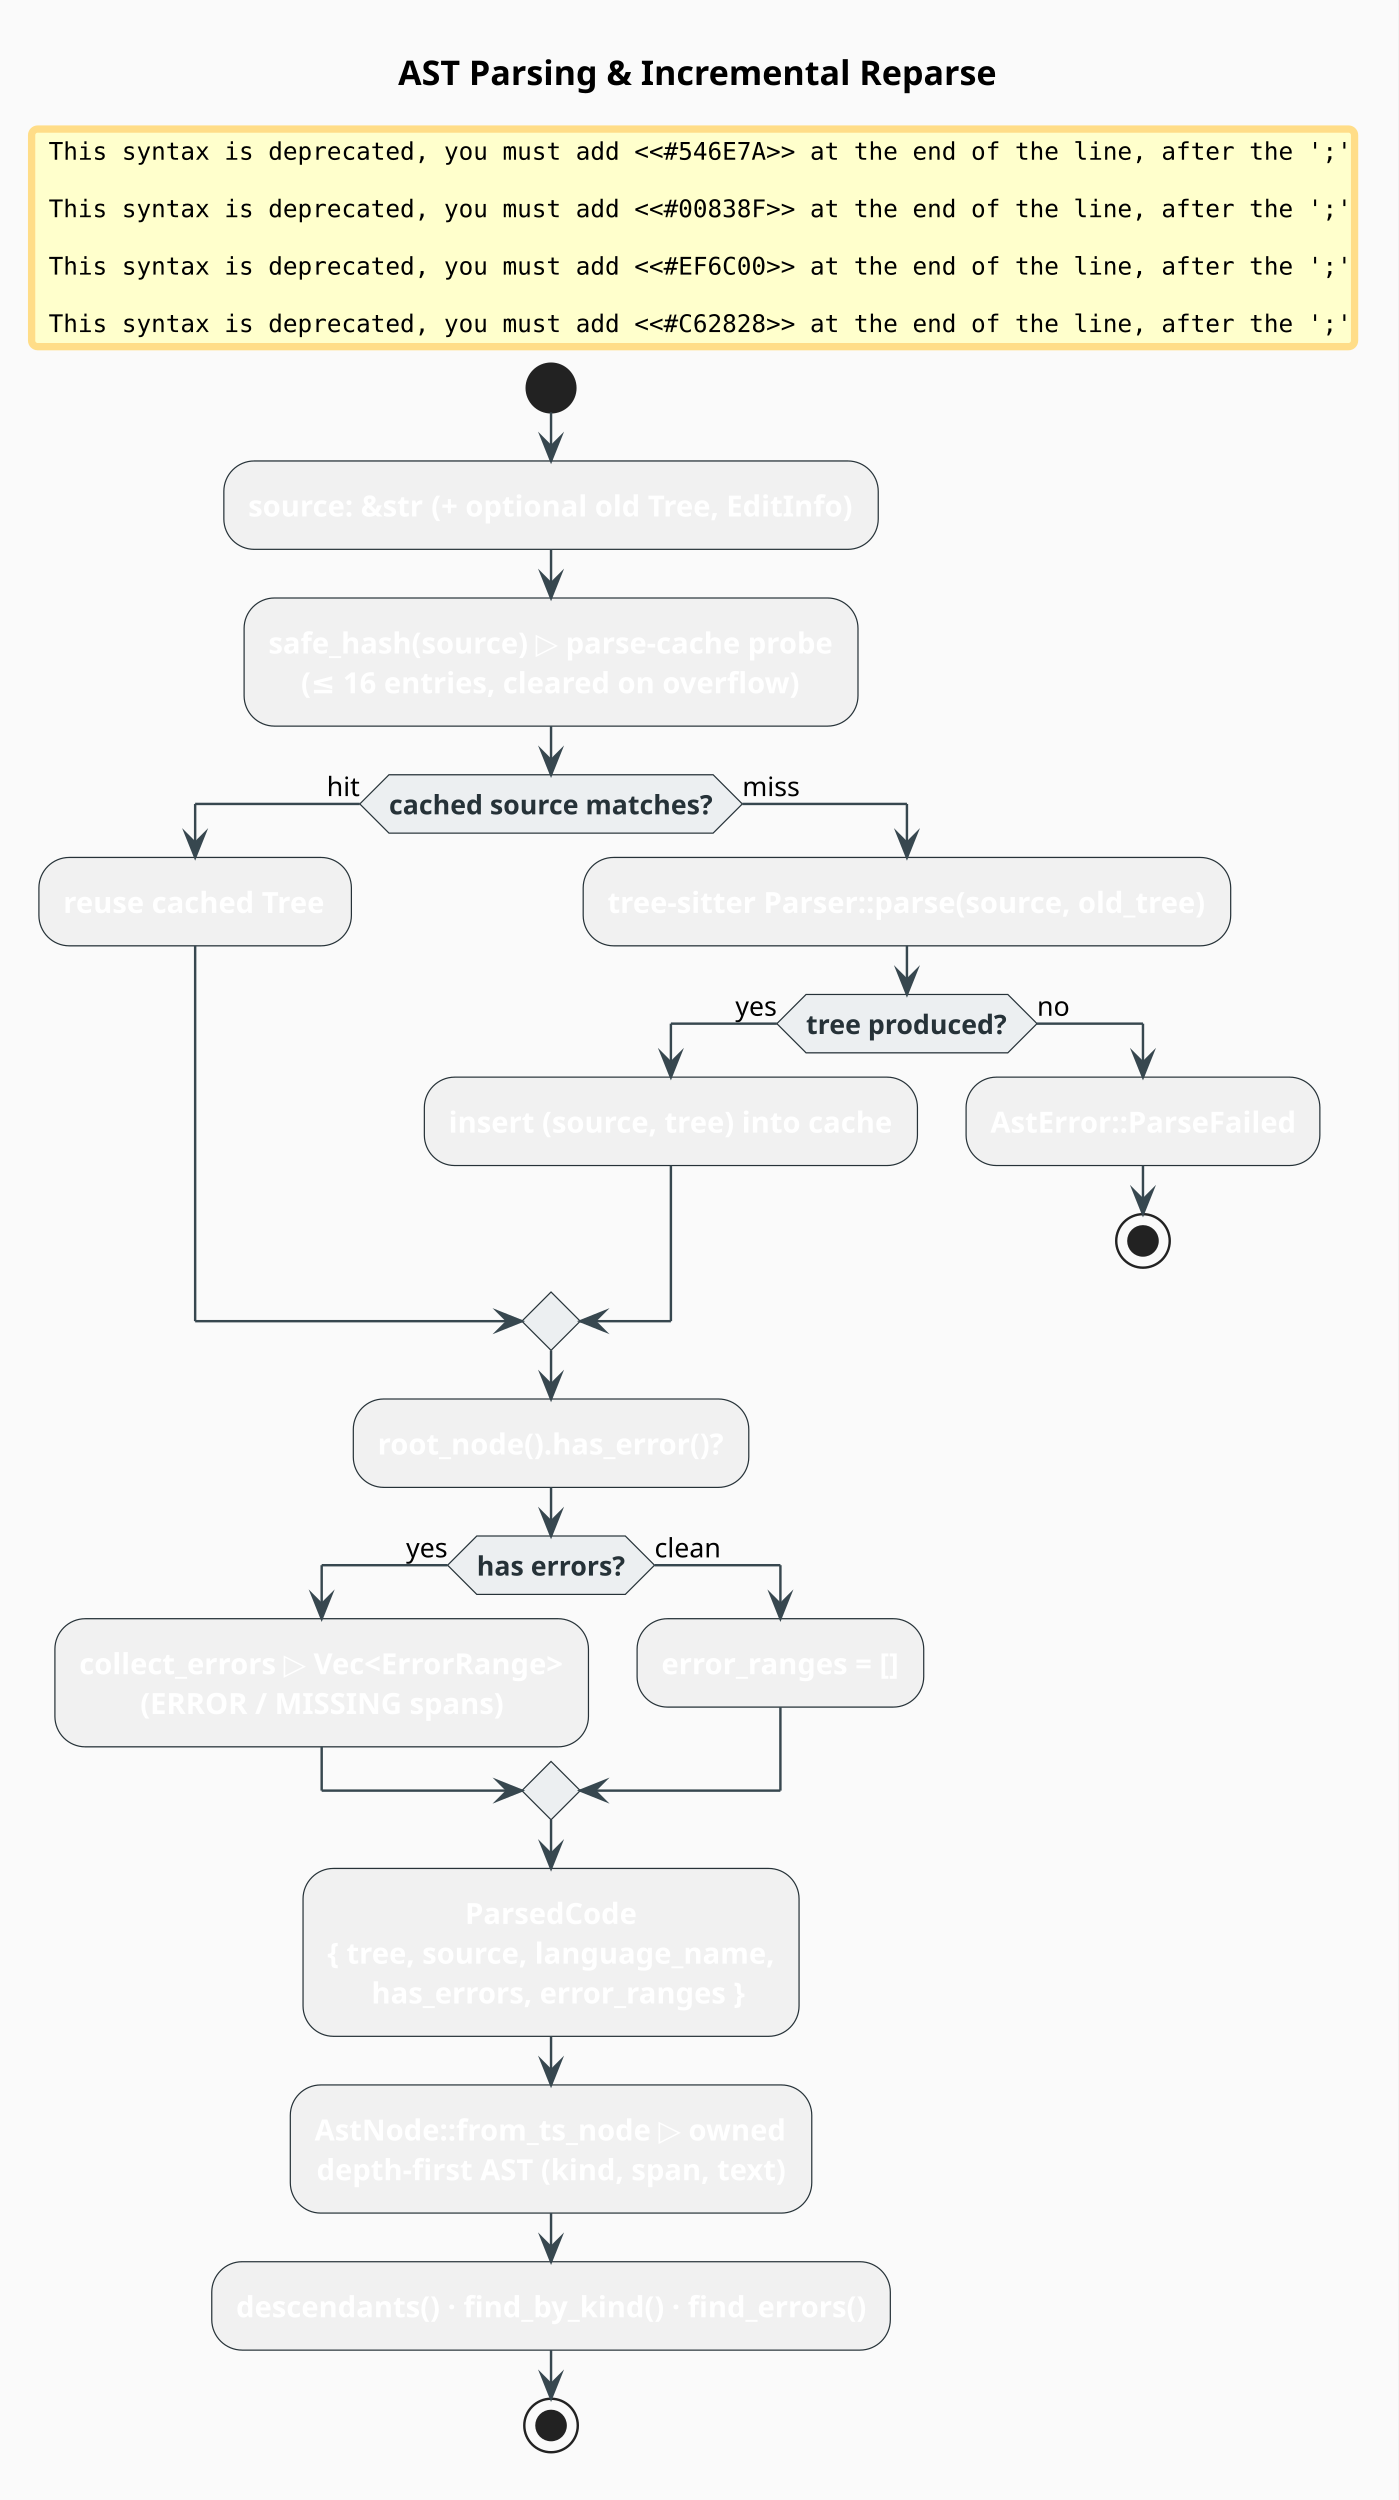
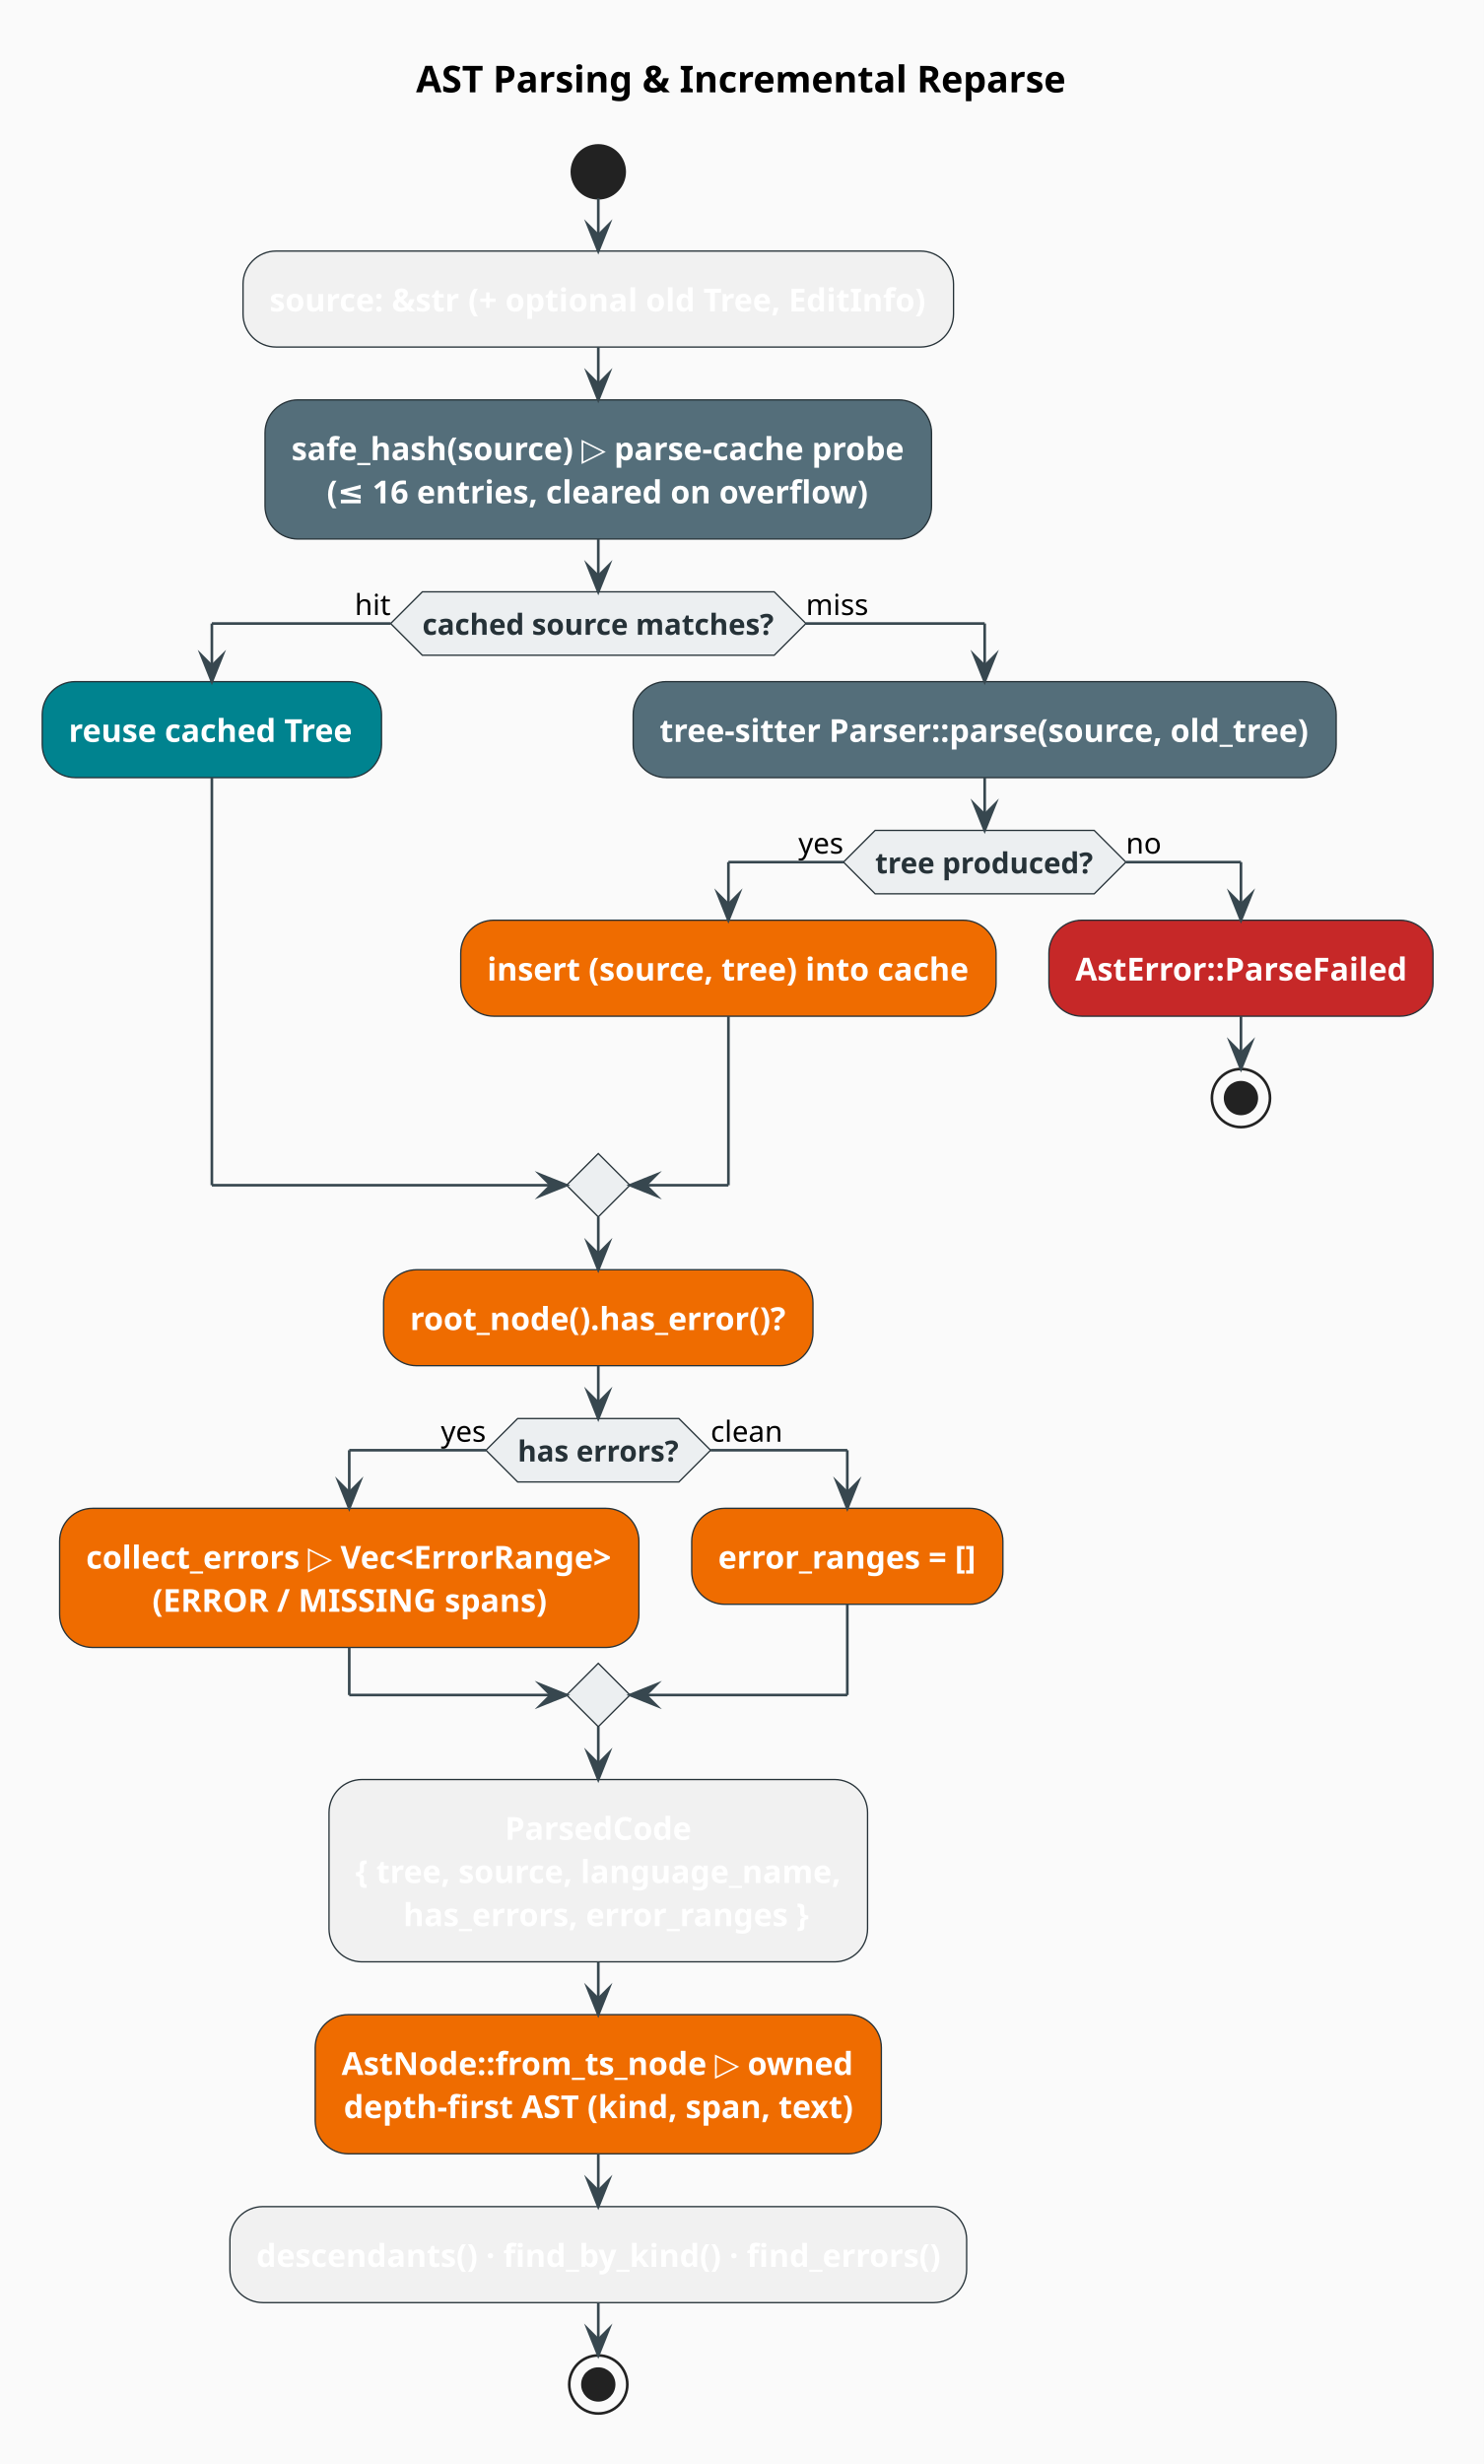
- <svg xmlns="http://www.w3.org/2000/svg" contentStyleType="text/css" data-diagram-type="ACTIVITY" height="1028px" preserveAspectRatio="none" style="width:575px;height:1028px;background:#FAFAFA;" version="1.1" viewBox="0 0 575 1028" width="575px" zoomAndPan="magnify">
+ <svg xmlns="http://www.w3.org/2000/svg" contentStyleType="text/css" data-diagram-type="ACTIVITY" height="933px" preserveAspectRatio="none" style="width:562px;height:933px;background:#FAFAFA;" version="1.1" viewBox="0 0 562 933" width="562px" zoomAndPan="magnify">
  <defs />
  <g>
-     <rect fill="#FAFAFA" height="1028" style="stroke:none;stroke-width:1;" width="575" x="0" y="0" />
+     <rect fill="#FAFAFA" height="933" style="stroke:none;stroke-width:1;" width="562" x="0" y="0" />
    <g class="title" data-source-line="16">
-       <text fill="#000000" font-family="sans-serif" font-size="14" font-weight="700" lengthAdjust="spacing" textLength="245.587" x="163.707" y="34.966">AST Parsing &amp; Incremental Reparse</text>
+       <text fill="#000000" font-family="sans-serif" font-size="14" font-weight="700" lengthAdjust="spacing" textLength="245.587" x="157.57" y="34.966">AST Parsing &amp; Incremental Reparse</text>
    </g>
-     <rect fill="#FFFFCC" height="89.48" rx="2.5" ry="2.5" style="stroke:#FFDD88;stroke-width:3;" width="544" x="13" y="53.068" />
-     <text fill="#000000" font-family="monospace" font-size="10" lengthAdjust="spacing" textLength="534" x="20" y="65.688">This syntax is deprecated, you must add &lt;&lt;#546E7A&gt;&gt; at the end of the line, after the ';'</text>
-     <text fill="#000000" font-family="monospace" font-size="10" lengthAdjust="spacing" textLength="534" x="20" y="89.308">This syntax is deprecated, you must add &lt;&lt;#00838F&gt;&gt; at the end of the line, after the ';'</text>
-     <text fill="#000000" font-family="monospace" font-size="10" lengthAdjust="spacing" textLength="534" x="20" y="112.928">This syntax is deprecated, you must add &lt;&lt;#EF6C00&gt;&gt; at the end of the line, after the ';'</text>
-     <text fill="#000000" font-family="monospace" font-size="10" lengthAdjust="spacing" textLength="534" x="20" y="136.548">This syntax is deprecated, you must add &lt;&lt;#C62828&gt;&gt; at the end of the line, after the ';'</text>
-     <ellipse cx="226.589" cy="159.548" fill="#222222" rx="10" ry="10" style="stroke:#222222;stroke-width:1;" />
-     <rect fill="#F1F1F1" height="36.344" rx="12.5" ry="12.5" style="stroke:#263238;stroke-width:0.5;" width="269.086" x="92.046" y="189.548" />
-     <text fill="#FFFFFF" font-family="sans-serif" font-size="12" font-weight="700" lengthAdjust="spacing" textLength="72.132" x="102.046" y="212.376">source: &amp;str</text>
-     <text fill="#FFFFFF" font-family="sans-serif" font-size="12" font-weight="700" lengthAdjust="spacing" textLength="173.833" x="177.299" y="212.376">(+ optional old Tree, EditInfo)</text>
-     <rect fill="#F1F1F1" height="52.688" rx="12.5" ry="12.5" style="stroke:#263238;stroke-width:0.5;" width="252.43" x="100.374" y="245.892" />
-     <text fill="#FFFFFF" font-family="sans-serif" font-size="12" font-weight="700" lengthAdjust="spacing" textLength="232.43" x="110.374" y="268.72">safe_hash(source) ▷ parse-cache probe</text>
-     <text fill="#FFFFFF" font-family="sans-serif" font-size="12" font-weight="700" lengthAdjust="spacing" textLength="205.656" x="123.761" y="285.064">(≤ 16 entries, cleared on overflow)</text>
-     <polygon fill="#ECEFF1" points="159.946,318.58,293.232,318.58,305.232,330.58,293.232,342.58,159.946,342.58,147.946,330.58,159.946,318.58" style="stroke:#263238;stroke-width:0.5;stroke-linejoin:miter;stroke-miterlimit:10;" />
-     <text fill="#263238" font-family="sans-serif" font-size="11" font-weight="700" lengthAdjust="spacing" textLength="133.286" x="159.946" y="334.848">cached source matches?</text>
-     <text fill="#000000" font-family="sans-serif" font-size="11" lengthAdjust="spacing" textLength="13.607" x="134.339" y="327.357">hit</text>
-     <text fill="#000000" font-family="sans-serif" font-size="11" lengthAdjust="spacing" textLength="23.661" x="305.232" y="327.357">miss</text>
-     <rect fill="#F1F1F1" height="36.344" rx="12.5" ry="12.5" style="stroke:#263238;stroke-width:0.5;" width="128.493" x="16" y="352.58" />
-     <text fill="#FFFFFF" font-family="sans-serif" font-size="12" font-weight="700" lengthAdjust="spacing" textLength="108.493" x="26" y="375.408">reuse cached Tree</text>
-     <rect fill="#F1F1F1" height="36.344" rx="12.5" ry="12.5" style="stroke:#263238;stroke-width:0.5;" width="266.254" x="239.805" y="352.58" />
-     <text fill="#FFFFFF" font-family="sans-serif" font-size="12" font-weight="700" lengthAdjust="spacing" textLength="246.254" x="249.805" y="375.408">tree-sitter Parser::parse(source, old_tree)</text>
-     <polygon fill="#ECEFF1" points="331.446,408.924,414.418,408.924,426.418,420.924,414.418,432.924,331.446,432.924,319.446,420.924,331.446,408.924" style="stroke:#263238;stroke-width:0.5;stroke-linejoin:miter;stroke-miterlimit:10;" />
-     <text fill="#263238" font-family="sans-serif" font-size="11" font-weight="700" lengthAdjust="spacing" textLength="82.972" x="331.446" y="425.192">tree produced?</text>
-     <text fill="#000000" font-family="sans-serif" font-size="11" lengthAdjust="spacing" textLength="17.083" x="302.363" y="417.701">yes</text>
-     <text fill="#000000" font-family="sans-serif" font-size="11" lengthAdjust="spacing" textLength="13.453" x="426.418" y="417.701">no</text>
-     <rect fill="#F1F1F1" height="36.344" rx="12.5" ry="12.5" style="stroke:#263238;stroke-width:0.5;" width="202.761" x="174.493" y="442.924" />
-     <text fill="#FFFFFF" font-family="sans-serif" font-size="12" font-weight="700" lengthAdjust="spacing" textLength="182.761" x="184.493" y="465.752">insert (source, tree) into cache</text>
-     <rect fill="#F1F1F1" height="36.344" rx="12.5" ry="12.5" style="stroke:#263238;stroke-width:0.5;" width="145.473" x="397.254" y="442.924" />
-     <text fill="#FFFFFF" font-family="sans-serif" font-size="12" font-weight="700" lengthAdjust="spacing" textLength="125.473" x="407.254" y="465.752">AstError::ParseFailed</text>
-     <ellipse cx="469.99" cy="510.268" fill="none" rx="11" ry="11" style="stroke:#222222;stroke-width:1;" />
-     <ellipse cx="469.99" cy="510.268" fill="#222222" rx="6" ry="6" style="stroke:#222222;stroke-width:1;" />
-     <polygon fill="#ECEFF1" points="226.589,531.268,238.589,543.268,226.589,555.268,214.589,543.268,226.589,531.268" style="stroke:#263238;stroke-width:0.5;stroke-linejoin:miter;stroke-miterlimit:10;" />
-     <rect fill="#F1F1F1" height="36.344" rx="12.5" ry="12.5" style="stroke:#263238;stroke-width:0.5;" width="162.621" x="145.279" y="575.268" />
-     <text fill="#FFFFFF" font-family="sans-serif" font-size="12" font-weight="700" lengthAdjust="spacing" textLength="142.621" x="155.279" y="598.096">root_node().has_error()?</text>
-     <polygon fill="#ECEFF1" points="196.048,631.613,257.13,631.613,269.13,643.613,257.13,655.613,196.048,655.613,184.048,643.613,196.048,631.613" style="stroke:#263238;stroke-width:0.5;stroke-linejoin:miter;stroke-miterlimit:10;" />
-     <text fill="#263238" font-family="sans-serif" font-size="11" font-weight="700" lengthAdjust="spacing" textLength="61.083" x="196.048" y="647.88">has errors?</text>
-     <text fill="#000000" font-family="sans-serif" font-size="11" lengthAdjust="spacing" textLength="17.083" x="166.965" y="640.39">yes</text>
-     <text fill="#000000" font-family="sans-serif" font-size="11" lengthAdjust="spacing" textLength="27.291" x="269.13" y="640.39">clean</text>
-     <rect fill="#F1F1F1" height="52.688" rx="12.5" ry="12.5" style="stroke:#263238;stroke-width:0.5;" width="219.394" x="22.579" y="665.613" />
-     <text fill="#FFFFFF" font-family="sans-serif" font-size="12" font-weight="700" lengthAdjust="spacing" textLength="199.394" x="32.579" y="688.441">collect_errors ▷ Vec&lt;ErrorRange&gt;</text>
-     <text fill="#FFFFFF" font-family="sans-serif" font-size="12" font-weight="700" lengthAdjust="spacing" textLength="149.245" x="57.653" y="704.785">(ERROR / MISSING spans)</text>
-     <rect fill="#F1F1F1" height="36.344" rx="12.5" ry="12.5" style="stroke:#263238;stroke-width:0.5;" width="117.861" x="261.973" y="665.613" />
-     <text fill="#FFFFFF" font-family="sans-serif" font-size="12" font-weight="700" lengthAdjust="spacing" textLength="97.861" x="271.973" y="688.441">error_ranges = []</text>
-     <polygon fill="#ECEFF1" points="226.589,724.301,238.589,736.301,226.589,748.301,214.589,736.301,226.589,724.301" style="stroke:#263238;stroke-width:0.5;stroke-linejoin:miter;stroke-miterlimit:10;" />
-     <rect fill="#F1F1F1" height="69.032" rx="12.5" ry="12.5" style="stroke:#263238;stroke-width:0.5;" width="203.961" x="124.609" y="768.301" />
-     <text fill="#FFFFFF" font-family="sans-serif" font-size="12" font-weight="700" lengthAdjust="spacing" textLength="70.728" x="191.225" y="791.129">ParsedCode</text>
-     <text fill="#FFFFFF" font-family="sans-serif" font-size="12" font-weight="700" lengthAdjust="spacing" textLength="183.961" x="134.608" y="807.473">{ tree, source, language_name,</text>
-     <text fill="#FFFFFF" font-family="sans-serif" font-size="12" font-weight="700" lengthAdjust="spacing" textLength="153.925" x="152.747" y="823.817">has_errors, error_ranges }</text>
-     <rect fill="#F1F1F1" height="52.688" rx="12.5" ry="12.5" style="stroke:#263238;stroke-width:0.5;" width="214.426" x="119.376" y="857.333" />
-     <text fill="#FFFFFF" font-family="sans-serif" font-size="12" font-weight="700" lengthAdjust="spacing" textLength="194.426" x="129.376" y="880.161">AstNode::from_ts_node ▷ owned</text>
-     <text fill="#FFFFFF" font-family="sans-serif" font-size="12" font-weight="700" lengthAdjust="spacing" textLength="192.829" x="130.174" y="896.505">depth-first AST (kind, span, text)</text>
-     <rect fill="#F1F1F1" height="36.344" rx="12.5" ry="12.5" style="stroke:#263238;stroke-width:0.5;" width="279.022" x="87.078" y="930.021" />
-     <text fill="#FFFFFF" font-family="sans-serif" font-size="12" font-weight="700" lengthAdjust="spacing" textLength="259.022" x="97.078" y="952.849">descendants() · find_by_kind() · find_errors()</text>
-     <ellipse cx="226.589" cy="997.365" fill="none" rx="11" ry="11" style="stroke:#222222;stroke-width:1;" />
-     <ellipse cx="226.589" cy="997.365" fill="#222222" rx="6" ry="6" style="stroke:#222222;stroke-width:1;" />
-     <line style="stroke:#37474F;stroke-width:1;" x1="226.589" x2="226.589" y1="169.548" y2="189.548" />
-     <polygon fill="#37474F" points="222.589,179.548,226.589,189.548,230.589,179.548,226.589,183.548" style="stroke:#37474F;stroke-width:1;stroke-linejoin:miter;stroke-miterlimit:10;" />
-     <line style="stroke:#37474F;stroke-width:1;" x1="226.589" x2="226.589" y1="225.892" y2="245.892" />
-     <polygon fill="#37474F" points="222.589,235.892,226.589,245.892,230.589,235.892,226.589,239.892" style="stroke:#37474F;stroke-width:1;stroke-linejoin:miter;stroke-miterlimit:10;" />
-     <line style="stroke:#37474F;stroke-width:1;" x1="469.99" x2="469.99" y1="479.268" y2="499.268" />
-     <polygon fill="#37474F" points="465.99,489.268,469.99,499.268,473.99,489.268,469.99,493.268" style="stroke:#37474F;stroke-width:1;stroke-linejoin:miter;stroke-miterlimit:10;" />
-     <line style="stroke:#37474F;stroke-width:1;" x1="319.446" x2="275.873" y1="420.924" y2="420.924" />
-     <line style="stroke:#37474F;stroke-width:1;" x1="275.873" x2="275.873" y1="420.924" y2="442.924" />
-     <polygon fill="#37474F" points="271.873,432.924,275.873,442.924,279.873,432.924,275.873,436.924" style="stroke:#37474F;stroke-width:1;stroke-linejoin:miter;stroke-miterlimit:10;" />
-     <line style="stroke:#37474F;stroke-width:1;" x1="426.418" x2="469.99" y1="420.924" y2="420.924" />
-     <line style="stroke:#37474F;stroke-width:1;" x1="469.99" x2="469.99" y1="420.924" y2="442.924" />
-     <polygon fill="#37474F" points="465.99,432.924,469.99,442.924,473.99,432.924,469.99,436.924" style="stroke:#37474F;stroke-width:1;stroke-linejoin:miter;stroke-miterlimit:10;" />
-     <line style="stroke:#37474F;stroke-width:1;" x1="275.873" x2="275.873" y1="479.268" y2="543.268" />
-     <line style="stroke:#37474F;stroke-width:1;" x1="275.873" x2="238.589" y1="543.268" y2="543.268" />
-     <polygon fill="#37474F" points="248.589,539.268,238.589,543.268,248.589,547.268,244.589,543.268" style="stroke:#37474F;stroke-width:1;stroke-linejoin:miter;stroke-miterlimit:10;" />
-     <line style="stroke:#37474F;stroke-width:1;" x1="372.932" x2="372.932" y1="388.924" y2="408.924" />
-     <polygon fill="#37474F" points="368.932,398.924,372.932,408.924,376.932,398.924,372.932,402.924" style="stroke:#37474F;stroke-width:1;stroke-linejoin:miter;stroke-miterlimit:10;" />
-     <line style="stroke:#37474F;stroke-width:1;" x1="147.946" x2="80.246" y1="330.58" y2="330.58" />
-     <line style="stroke:#37474F;stroke-width:1;" x1="80.246" x2="80.246" y1="330.58" y2="352.58" />
-     <polygon fill="#37474F" points="76.246,342.58,80.246,352.58,84.246,342.58,80.246,346.58" style="stroke:#37474F;stroke-width:1;stroke-linejoin:miter;stroke-miterlimit:10;" />
-     <line style="stroke:#37474F;stroke-width:1;" x1="305.232" x2="372.932" y1="330.58" y2="330.58" />
-     <line style="stroke:#37474F;stroke-width:1;" x1="372.932" x2="372.932" y1="330.58" y2="352.58" />
-     <polygon fill="#37474F" points="368.932,342.58,372.932,352.58,376.932,342.58,372.932,346.58" style="stroke:#37474F;stroke-width:1;stroke-linejoin:miter;stroke-miterlimit:10;" />
-     <line style="stroke:#37474F;stroke-width:1;" x1="80.246" x2="80.246" y1="388.924" y2="543.268" />
-     <line style="stroke:#37474F;stroke-width:1;" x1="80.246" x2="214.589" y1="543.268" y2="543.268" />
-     <polygon fill="#37474F" points="204.589,539.268,214.589,543.268,204.589,547.268,208.589,543.268" style="stroke:#37474F;stroke-width:1;stroke-linejoin:miter;stroke-miterlimit:10;" />
-     <line style="stroke:#37474F;stroke-width:1;" x1="226.589" x2="226.589" y1="298.58" y2="318.58" />
-     <polygon fill="#37474F" points="222.589,308.58,226.589,318.58,230.589,308.58,226.589,312.58" style="stroke:#37474F;stroke-width:1;stroke-linejoin:miter;stroke-miterlimit:10;" />
-     <line style="stroke:#37474F;stroke-width:1;" x1="226.589" x2="226.589" y1="555.268" y2="575.268" />
-     <polygon fill="#37474F" points="222.589,565.268,226.589,575.268,230.589,565.268,226.589,569.268" style="stroke:#37474F;stroke-width:1;stroke-linejoin:miter;stroke-miterlimit:10;" />
-     <line style="stroke:#37474F;stroke-width:1;" x1="184.048" x2="132.275" y1="643.613" y2="643.613" />
-     <line style="stroke:#37474F;stroke-width:1;" x1="132.275" x2="132.275" y1="643.613" y2="665.613" />
-     <polygon fill="#37474F" points="128.275,655.613,132.275,665.613,136.275,655.613,132.275,659.613" style="stroke:#37474F;stroke-width:1;stroke-linejoin:miter;stroke-miterlimit:10;" />
-     <line style="stroke:#37474F;stroke-width:1;" x1="269.13" x2="320.903" y1="643.613" y2="643.613" />
-     <line style="stroke:#37474F;stroke-width:1;" x1="320.903" x2="320.903" y1="643.613" y2="665.613" />
-     <polygon fill="#37474F" points="316.903,655.613,320.903,665.613,324.903,655.613,320.903,659.613" style="stroke:#37474F;stroke-width:1;stroke-linejoin:miter;stroke-miterlimit:10;" />
-     <line style="stroke:#37474F;stroke-width:1;" x1="132.275" x2="132.275" y1="718.301" y2="736.301" />
-     <line style="stroke:#37474F;stroke-width:1;" x1="132.275" x2="214.589" y1="736.301" y2="736.301" />
-     <polygon fill="#37474F" points="204.589,732.301,214.589,736.301,204.589,740.301,208.589,736.301" style="stroke:#37474F;stroke-width:1;stroke-linejoin:miter;stroke-miterlimit:10;" />
-     <line style="stroke:#37474F;stroke-width:1;" x1="320.903" x2="320.903" y1="701.957" y2="736.301" />
-     <line style="stroke:#37474F;stroke-width:1;" x1="320.903" x2="238.589" y1="736.301" y2="736.301" />
-     <polygon fill="#37474F" points="248.589,732.301,238.589,736.301,248.589,740.301,244.589,736.301" style="stroke:#37474F;stroke-width:1;stroke-linejoin:miter;stroke-miterlimit:10;" />
-     <line style="stroke:#37474F;stroke-width:1;" x1="226.589" x2="226.589" y1="611.613" y2="631.613" />
-     <polygon fill="#37474F" points="222.589,621.613,226.589,631.613,230.589,621.613,226.589,625.613" style="stroke:#37474F;stroke-width:1;stroke-linejoin:miter;stroke-miterlimit:10;" />
-     <line style="stroke:#37474F;stroke-width:1;" x1="226.589" x2="226.589" y1="748.301" y2="768.301" />
-     <polygon fill="#37474F" points="222.589,758.301,226.589,768.301,230.589,758.301,226.589,762.301" style="stroke:#37474F;stroke-width:1;stroke-linejoin:miter;stroke-miterlimit:10;" />
-     <line style="stroke:#37474F;stroke-width:1;" x1="226.589" x2="226.589" y1="837.333" y2="857.333" />
-     <polygon fill="#37474F" points="222.589,847.333,226.589,857.333,230.589,847.333,226.589,851.333" style="stroke:#37474F;stroke-width:1;stroke-linejoin:miter;stroke-miterlimit:10;" />
-     <line style="stroke:#37474F;stroke-width:1;" x1="226.589" x2="226.589" y1="910.021" y2="930.021" />
-     <polygon fill="#37474F" points="222.589,920.021,226.589,930.021,230.589,920.021,226.589,924.021" style="stroke:#37474F;stroke-width:1;stroke-linejoin:miter;stroke-miterlimit:10;" />
-     <line style="stroke:#37474F;stroke-width:1;" x1="226.589" x2="226.589" y1="966.365" y2="986.365" />
-     <polygon fill="#37474F" points="222.589,976.365,226.589,986.365,230.589,976.365,226.589,980.365" style="stroke:#37474F;stroke-width:1;stroke-linejoin:miter;stroke-miterlimit:10;" />
+     <ellipse cx="226.589" cy="65.068" fill="#222222" rx="10" ry="10" style="stroke:#222222;stroke-width:1;" />
+     <rect fill="#F1F1F1" height="36.344" rx="12.5" ry="12.5" style="stroke:#263238;stroke-width:0.5;" width="269.086" x="92.046" y="95.068" />
+     <text fill="#FFFFFF" font-family="sans-serif" font-size="12" font-weight="700" lengthAdjust="spacing" textLength="72.132" x="102.046" y="117.896">source: &amp;str</text>
+     <text fill="#FFFFFF" font-family="sans-serif" font-size="12" font-weight="700" lengthAdjust="spacing" textLength="173.833" x="177.299" y="117.896">(+ optional old Tree, EditInfo)</text>
+     <rect fill="#546E7A" height="52.688" rx="12.5" ry="12.5" style="stroke:#263238;stroke-width:0.5;" width="252.43" x="100.374" y="151.412" />
+     <text fill="#FFFFFF" font-family="sans-serif" font-size="12" font-weight="700" lengthAdjust="spacing" textLength="232.43" x="110.374" y="174.24">safe_hash(source) ▷ parse-cache probe</text>
+     <text fill="#FFFFFF" font-family="sans-serif" font-size="12" font-weight="700" lengthAdjust="spacing" textLength="205.656" x="123.761" y="190.584">(≤ 16 entries, cleared on overflow)</text>
+     <polygon fill="#ECEFF1" points="159.946,224.1,293.232,224.1,305.232,236.1,293.232,248.1,159.946,248.1,147.946,236.1,159.946,224.1" style="stroke:#263238;stroke-width:0.5;stroke-linejoin:miter;stroke-miterlimit:10;" />
+     <text fill="#263238" font-family="sans-serif" font-size="11" font-weight="700" lengthAdjust="spacing" textLength="133.286" x="159.946" y="240.368">cached source matches?</text>
+     <text fill="#000000" font-family="sans-serif" font-size="11" lengthAdjust="spacing" textLength="13.607" x="134.339" y="232.877">hit</text>
+     <text fill="#000000" font-family="sans-serif" font-size="11" lengthAdjust="spacing" textLength="23.661" x="305.232" y="232.877">miss</text>
+     <rect fill="#00838F" height="36.344" rx="12.5" ry="12.5" style="stroke:#263238;stroke-width:0.5;" width="128.493" x="16" y="258.1" />
+     <text fill="#FFFFFF" font-family="sans-serif" font-size="12" font-weight="700" lengthAdjust="spacing" textLength="108.493" x="26" y="280.928">reuse cached Tree</text>
+     <rect fill="#546E7A" height="36.344" rx="12.5" ry="12.5" style="stroke:#263238;stroke-width:0.5;" width="266.254" x="239.805" y="258.1" />
+     <text fill="#FFFFFF" font-family="sans-serif" font-size="12" font-weight="700" lengthAdjust="spacing" textLength="246.254" x="249.805" y="280.928">tree-sitter Parser::parse(source, old_tree)</text>
+     <polygon fill="#ECEFF1" points="331.446,314.444,414.418,314.444,426.418,326.444,414.418,338.444,331.446,338.444,319.446,326.444,331.446,314.444" style="stroke:#263238;stroke-width:0.5;stroke-linejoin:miter;stroke-miterlimit:10;" />
+     <text fill="#263238" font-family="sans-serif" font-size="11" font-weight="700" lengthAdjust="spacing" textLength="82.972" x="331.446" y="330.712">tree produced?</text>
+     <text fill="#000000" font-family="sans-serif" font-size="11" lengthAdjust="spacing" textLength="17.083" x="302.363" y="323.221">yes</text>
+     <text fill="#000000" font-family="sans-serif" font-size="11" lengthAdjust="spacing" textLength="13.453" x="426.418" y="323.221">no</text>
+     <rect fill="#EF6C00" height="36.344" rx="12.5" ry="12.5" style="stroke:#263238;stroke-width:0.5;" width="202.761" x="174.493" y="348.444" />
+     <text fill="#FFFFFF" font-family="sans-serif" font-size="12" font-weight="700" lengthAdjust="spacing" textLength="182.761" x="184.493" y="371.272">insert (source, tree) into cache</text>
+     <rect fill="#C62828" height="36.344" rx="12.5" ry="12.5" style="stroke:#263238;stroke-width:0.5;" width="145.473" x="397.254" y="348.444" />
+     <text fill="#FFFFFF" font-family="sans-serif" font-size="12" font-weight="700" lengthAdjust="spacing" textLength="125.473" x="407.254" y="371.272">AstError::ParseFailed</text>
+     <ellipse cx="469.99" cy="415.788" fill="none" rx="11" ry="11" style="stroke:#222222;stroke-width:1;" />
+     <ellipse cx="469.99" cy="415.788" fill="#222222" rx="6" ry="6" style="stroke:#222222;stroke-width:1;" />
+     <polygon fill="#ECEFF1" points="226.589,436.788,238.589,448.788,226.589,460.788,214.589,448.788,226.589,436.788" style="stroke:#263238;stroke-width:0.5;stroke-linejoin:miter;stroke-miterlimit:10;" />
+     <rect fill="#EF6C00" height="36.344" rx="12.5" ry="12.5" style="stroke:#263238;stroke-width:0.5;" width="162.621" x="145.279" y="480.788" />
+     <text fill="#FFFFFF" font-family="sans-serif" font-size="12" font-weight="700" lengthAdjust="spacing" textLength="142.621" x="155.279" y="503.617">root_node().has_error()?</text>
+     <polygon fill="#ECEFF1" points="196.048,537.133,257.13,537.133,269.13,549.133,257.13,561.133,196.048,561.133,184.048,549.133,196.048,537.133" style="stroke:#263238;stroke-width:0.5;stroke-linejoin:miter;stroke-miterlimit:10;" />
+     <text fill="#263238" font-family="sans-serif" font-size="11" font-weight="700" lengthAdjust="spacing" textLength="61.083" x="196.048" y="553.401">has errors?</text>
+     <text fill="#000000" font-family="sans-serif" font-size="11" lengthAdjust="spacing" textLength="17.083" x="166.965" y="545.91">yes</text>
+     <text fill="#000000" font-family="sans-serif" font-size="11" lengthAdjust="spacing" textLength="27.291" x="269.13" y="545.91">clean</text>
+     <rect fill="#EF6C00" height="52.688" rx="12.5" ry="12.5" style="stroke:#263238;stroke-width:0.5;" width="219.394" x="22.579" y="571.133" />
+     <text fill="#FFFFFF" font-family="sans-serif" font-size="12" font-weight="700" lengthAdjust="spacing" textLength="199.394" x="32.579" y="593.961">collect_errors ▷ Vec&lt;ErrorRange&gt;</text>
+     <text fill="#FFFFFF" font-family="sans-serif" font-size="12" font-weight="700" lengthAdjust="spacing" textLength="149.245" x="57.653" y="610.305">(ERROR / MISSING spans)</text>
+     <rect fill="#EF6C00" height="36.344" rx="12.5" ry="12.5" style="stroke:#263238;stroke-width:0.5;" width="117.861" x="261.973" y="571.133" />
+     <text fill="#FFFFFF" font-family="sans-serif" font-size="12" font-weight="700" lengthAdjust="spacing" textLength="97.861" x="271.973" y="593.961">error_ranges = []</text>
+     <polygon fill="#ECEFF1" points="226.589,629.821,238.589,641.821,226.589,653.821,214.589,641.821,226.589,629.821" style="stroke:#263238;stroke-width:0.5;stroke-linejoin:miter;stroke-miterlimit:10;" />
+     <rect fill="#F1F1F1" height="69.032" rx="12.5" ry="12.5" style="stroke:#263238;stroke-width:0.5;" width="203.961" x="124.609" y="673.821" />
+     <text fill="#FFFFFF" font-family="sans-serif" font-size="12" font-weight="700" lengthAdjust="spacing" textLength="70.728" x="191.225" y="696.649">ParsedCode</text>
+     <text fill="#FFFFFF" font-family="sans-serif" font-size="12" font-weight="700" lengthAdjust="spacing" textLength="183.961" x="134.608" y="712.993">{ tree, source, language_name,</text>
+     <text fill="#FFFFFF" font-family="sans-serif" font-size="12" font-weight="700" lengthAdjust="spacing" textLength="153.925" x="152.747" y="729.337">has_errors, error_ranges }</text>
+     <rect fill="#EF6C00" height="52.688" rx="12.5" ry="12.5" style="stroke:#263238;stroke-width:0.5;" width="214.426" x="119.376" y="762.853" />
+     <text fill="#FFFFFF" font-family="sans-serif" font-size="12" font-weight="700" lengthAdjust="spacing" textLength="194.426" x="129.376" y="785.681">AstNode::from_ts_node ▷ owned</text>
+     <text fill="#FFFFFF" font-family="sans-serif" font-size="12" font-weight="700" lengthAdjust="spacing" textLength="192.829" x="130.174" y="802.025">depth-first AST (kind, span, text)</text>
+     <rect fill="#F1F1F1" height="36.344" rx="12.5" ry="12.5" style="stroke:#263238;stroke-width:0.5;" width="279.022" x="87.078" y="835.541" />
+     <text fill="#FFFFFF" font-family="sans-serif" font-size="12" font-weight="700" lengthAdjust="spacing" textLength="259.022" x="97.078" y="858.37">descendants() · find_by_kind() · find_errors()</text>
+     <ellipse cx="226.589" cy="902.885" fill="none" rx="11" ry="11" style="stroke:#222222;stroke-width:1;" />
+     <ellipse cx="226.589" cy="902.885" fill="#222222" rx="6" ry="6" style="stroke:#222222;stroke-width:1;" />
+     <line style="stroke:#37474F;stroke-width:1;" x1="226.589" x2="226.589" y1="75.068" y2="95.068" />
+     <polygon fill="#37474F" points="222.589,85.068,226.589,95.068,230.589,85.068,226.589,89.068" style="stroke:#37474F;stroke-width:1;stroke-linejoin:miter;stroke-miterlimit:10;" />
+     <line style="stroke:#37474F;stroke-width:1;" x1="226.589" x2="226.589" y1="131.412" y2="151.412" />
+     <polygon fill="#37474F" points="222.589,141.412,226.589,151.412,230.589,141.412,226.589,145.412" style="stroke:#37474F;stroke-width:1;stroke-linejoin:miter;stroke-miterlimit:10;" />
+     <line style="stroke:#37474F;stroke-width:1;" x1="469.99" x2="469.99" y1="384.788" y2="404.788" />
+     <polygon fill="#37474F" points="465.99,394.788,469.99,404.788,473.99,394.788,469.99,398.788" style="stroke:#37474F;stroke-width:1;stroke-linejoin:miter;stroke-miterlimit:10;" />
+     <line style="stroke:#37474F;stroke-width:1;" x1="319.446" x2="275.873" y1="326.444" y2="326.444" />
+     <line style="stroke:#37474F;stroke-width:1;" x1="275.873" x2="275.873" y1="326.444" y2="348.444" />
+     <polygon fill="#37474F" points="271.873,338.444,275.873,348.444,279.873,338.444,275.873,342.444" style="stroke:#37474F;stroke-width:1;stroke-linejoin:miter;stroke-miterlimit:10;" />
+     <line style="stroke:#37474F;stroke-width:1;" x1="426.418" x2="469.99" y1="326.444" y2="326.444" />
+     <line style="stroke:#37474F;stroke-width:1;" x1="469.99" x2="469.99" y1="326.444" y2="348.444" />
+     <polygon fill="#37474F" points="465.99,338.444,469.99,348.444,473.99,338.444,469.99,342.444" style="stroke:#37474F;stroke-width:1;stroke-linejoin:miter;stroke-miterlimit:10;" />
+     <line style="stroke:#37474F;stroke-width:1;" x1="275.873" x2="275.873" y1="384.788" y2="448.788" />
+     <line style="stroke:#37474F;stroke-width:1;" x1="275.873" x2="238.589" y1="448.788" y2="448.788" />
+     <polygon fill="#37474F" points="248.589,444.788,238.589,448.788,248.589,452.788,244.589,448.788" style="stroke:#37474F;stroke-width:1;stroke-linejoin:miter;stroke-miterlimit:10;" />
+     <line style="stroke:#37474F;stroke-width:1;" x1="372.932" x2="372.932" y1="294.444" y2="314.444" />
+     <polygon fill="#37474F" points="368.932,304.444,372.932,314.444,376.932,304.444,372.932,308.444" style="stroke:#37474F;stroke-width:1;stroke-linejoin:miter;stroke-miterlimit:10;" />
+     <line style="stroke:#37474F;stroke-width:1;" x1="147.946" x2="80.246" y1="236.1" y2="236.1" />
+     <line style="stroke:#37474F;stroke-width:1;" x1="80.246" x2="80.246" y1="236.1" y2="258.1" />
+     <polygon fill="#37474F" points="76.246,248.1,80.246,258.1,84.246,248.1,80.246,252.1" style="stroke:#37474F;stroke-width:1;stroke-linejoin:miter;stroke-miterlimit:10;" />
+     <line style="stroke:#37474F;stroke-width:1;" x1="305.232" x2="372.932" y1="236.1" y2="236.1" />
+     <line style="stroke:#37474F;stroke-width:1;" x1="372.932" x2="372.932" y1="236.1" y2="258.1" />
+     <polygon fill="#37474F" points="368.932,248.1,372.932,258.1,376.932,248.1,372.932,252.1" style="stroke:#37474F;stroke-width:1;stroke-linejoin:miter;stroke-miterlimit:10;" />
+     <line style="stroke:#37474F;stroke-width:1;" x1="80.246" x2="80.246" y1="294.444" y2="448.788" />
+     <line style="stroke:#37474F;stroke-width:1;" x1="80.246" x2="214.589" y1="448.788" y2="448.788" />
+     <polygon fill="#37474F" points="204.589,444.788,214.589,448.788,204.589,452.788,208.589,448.788" style="stroke:#37474F;stroke-width:1;stroke-linejoin:miter;stroke-miterlimit:10;" />
+     <line style="stroke:#37474F;stroke-width:1;" x1="226.589" x2="226.589" y1="204.1" y2="224.1" />
+     <polygon fill="#37474F" points="222.589,214.1,226.589,224.1,230.589,214.1,226.589,218.1" style="stroke:#37474F;stroke-width:1;stroke-linejoin:miter;stroke-miterlimit:10;" />
+     <line style="stroke:#37474F;stroke-width:1;" x1="226.589" x2="226.589" y1="460.788" y2="480.788" />
+     <polygon fill="#37474F" points="222.589,470.788,226.589,480.788,230.589,470.788,226.589,474.788" style="stroke:#37474F;stroke-width:1;stroke-linejoin:miter;stroke-miterlimit:10;" />
+     <line style="stroke:#37474F;stroke-width:1;" x1="184.048" x2="132.275" y1="549.133" y2="549.133" />
+     <line style="stroke:#37474F;stroke-width:1;" x1="132.275" x2="132.275" y1="549.133" y2="571.133" />
+     <polygon fill="#37474F" points="128.275,561.133,132.275,571.133,136.275,561.133,132.275,565.133" style="stroke:#37474F;stroke-width:1;stroke-linejoin:miter;stroke-miterlimit:10;" />
+     <line style="stroke:#37474F;stroke-width:1;" x1="269.13" x2="320.903" y1="549.133" y2="549.133" />
+     <line style="stroke:#37474F;stroke-width:1;" x1="320.903" x2="320.903" y1="549.133" y2="571.133" />
+     <polygon fill="#37474F" points="316.903,561.133,320.903,571.133,324.903,561.133,320.903,565.133" style="stroke:#37474F;stroke-width:1;stroke-linejoin:miter;stroke-miterlimit:10;" />
+     <line style="stroke:#37474F;stroke-width:1;" x1="132.275" x2="132.275" y1="623.821" y2="641.821" />
+     <line style="stroke:#37474F;stroke-width:1;" x1="132.275" x2="214.589" y1="641.821" y2="641.821" />
+     <polygon fill="#37474F" points="204.589,637.821,214.589,641.821,204.589,645.821,208.589,641.821" style="stroke:#37474F;stroke-width:1;stroke-linejoin:miter;stroke-miterlimit:10;" />
+     <line style="stroke:#37474F;stroke-width:1;" x1="320.903" x2="320.903" y1="607.477" y2="641.821" />
+     <line style="stroke:#37474F;stroke-width:1;" x1="320.903" x2="238.589" y1="641.821" y2="641.821" />
+     <polygon fill="#37474F" points="248.589,637.821,238.589,641.821,248.589,645.821,244.589,641.821" style="stroke:#37474F;stroke-width:1;stroke-linejoin:miter;stroke-miterlimit:10;" />
+     <line style="stroke:#37474F;stroke-width:1;" x1="226.589" x2="226.589" y1="517.133" y2="537.133" />
+     <polygon fill="#37474F" points="222.589,527.133,226.589,537.133,230.589,527.133,226.589,531.133" style="stroke:#37474F;stroke-width:1;stroke-linejoin:miter;stroke-miterlimit:10;" />
+     <line style="stroke:#37474F;stroke-width:1;" x1="226.589" x2="226.589" y1="653.821" y2="673.821" />
+     <polygon fill="#37474F" points="222.589,663.821,226.589,673.821,230.589,663.821,226.589,667.821" style="stroke:#37474F;stroke-width:1;stroke-linejoin:miter;stroke-miterlimit:10;" />
+     <line style="stroke:#37474F;stroke-width:1;" x1="226.589" x2="226.589" y1="742.853" y2="762.853" />
+     <polygon fill="#37474F" points="222.589,752.853,226.589,762.853,230.589,752.853,226.589,756.853" style="stroke:#37474F;stroke-width:1;stroke-linejoin:miter;stroke-miterlimit:10;" />
+     <line style="stroke:#37474F;stroke-width:1;" x1="226.589" x2="226.589" y1="815.541" y2="835.541" />
+     <polygon fill="#37474F" points="222.589,825.541,226.589,835.541,230.589,825.541,226.589,829.541" style="stroke:#37474F;stroke-width:1;stroke-linejoin:miter;stroke-miterlimit:10;" />
+     <line style="stroke:#37474F;stroke-width:1;" x1="226.589" x2="226.589" y1="871.885" y2="891.885" />
+     <polygon fill="#37474F" points="222.589,881.885,226.589,891.885,230.589,881.885,226.589,885.885" style="stroke:#37474F;stroke-width:1;stroke-linejoin:miter;stroke-miterlimit:10;" />
  </g>
</svg>
